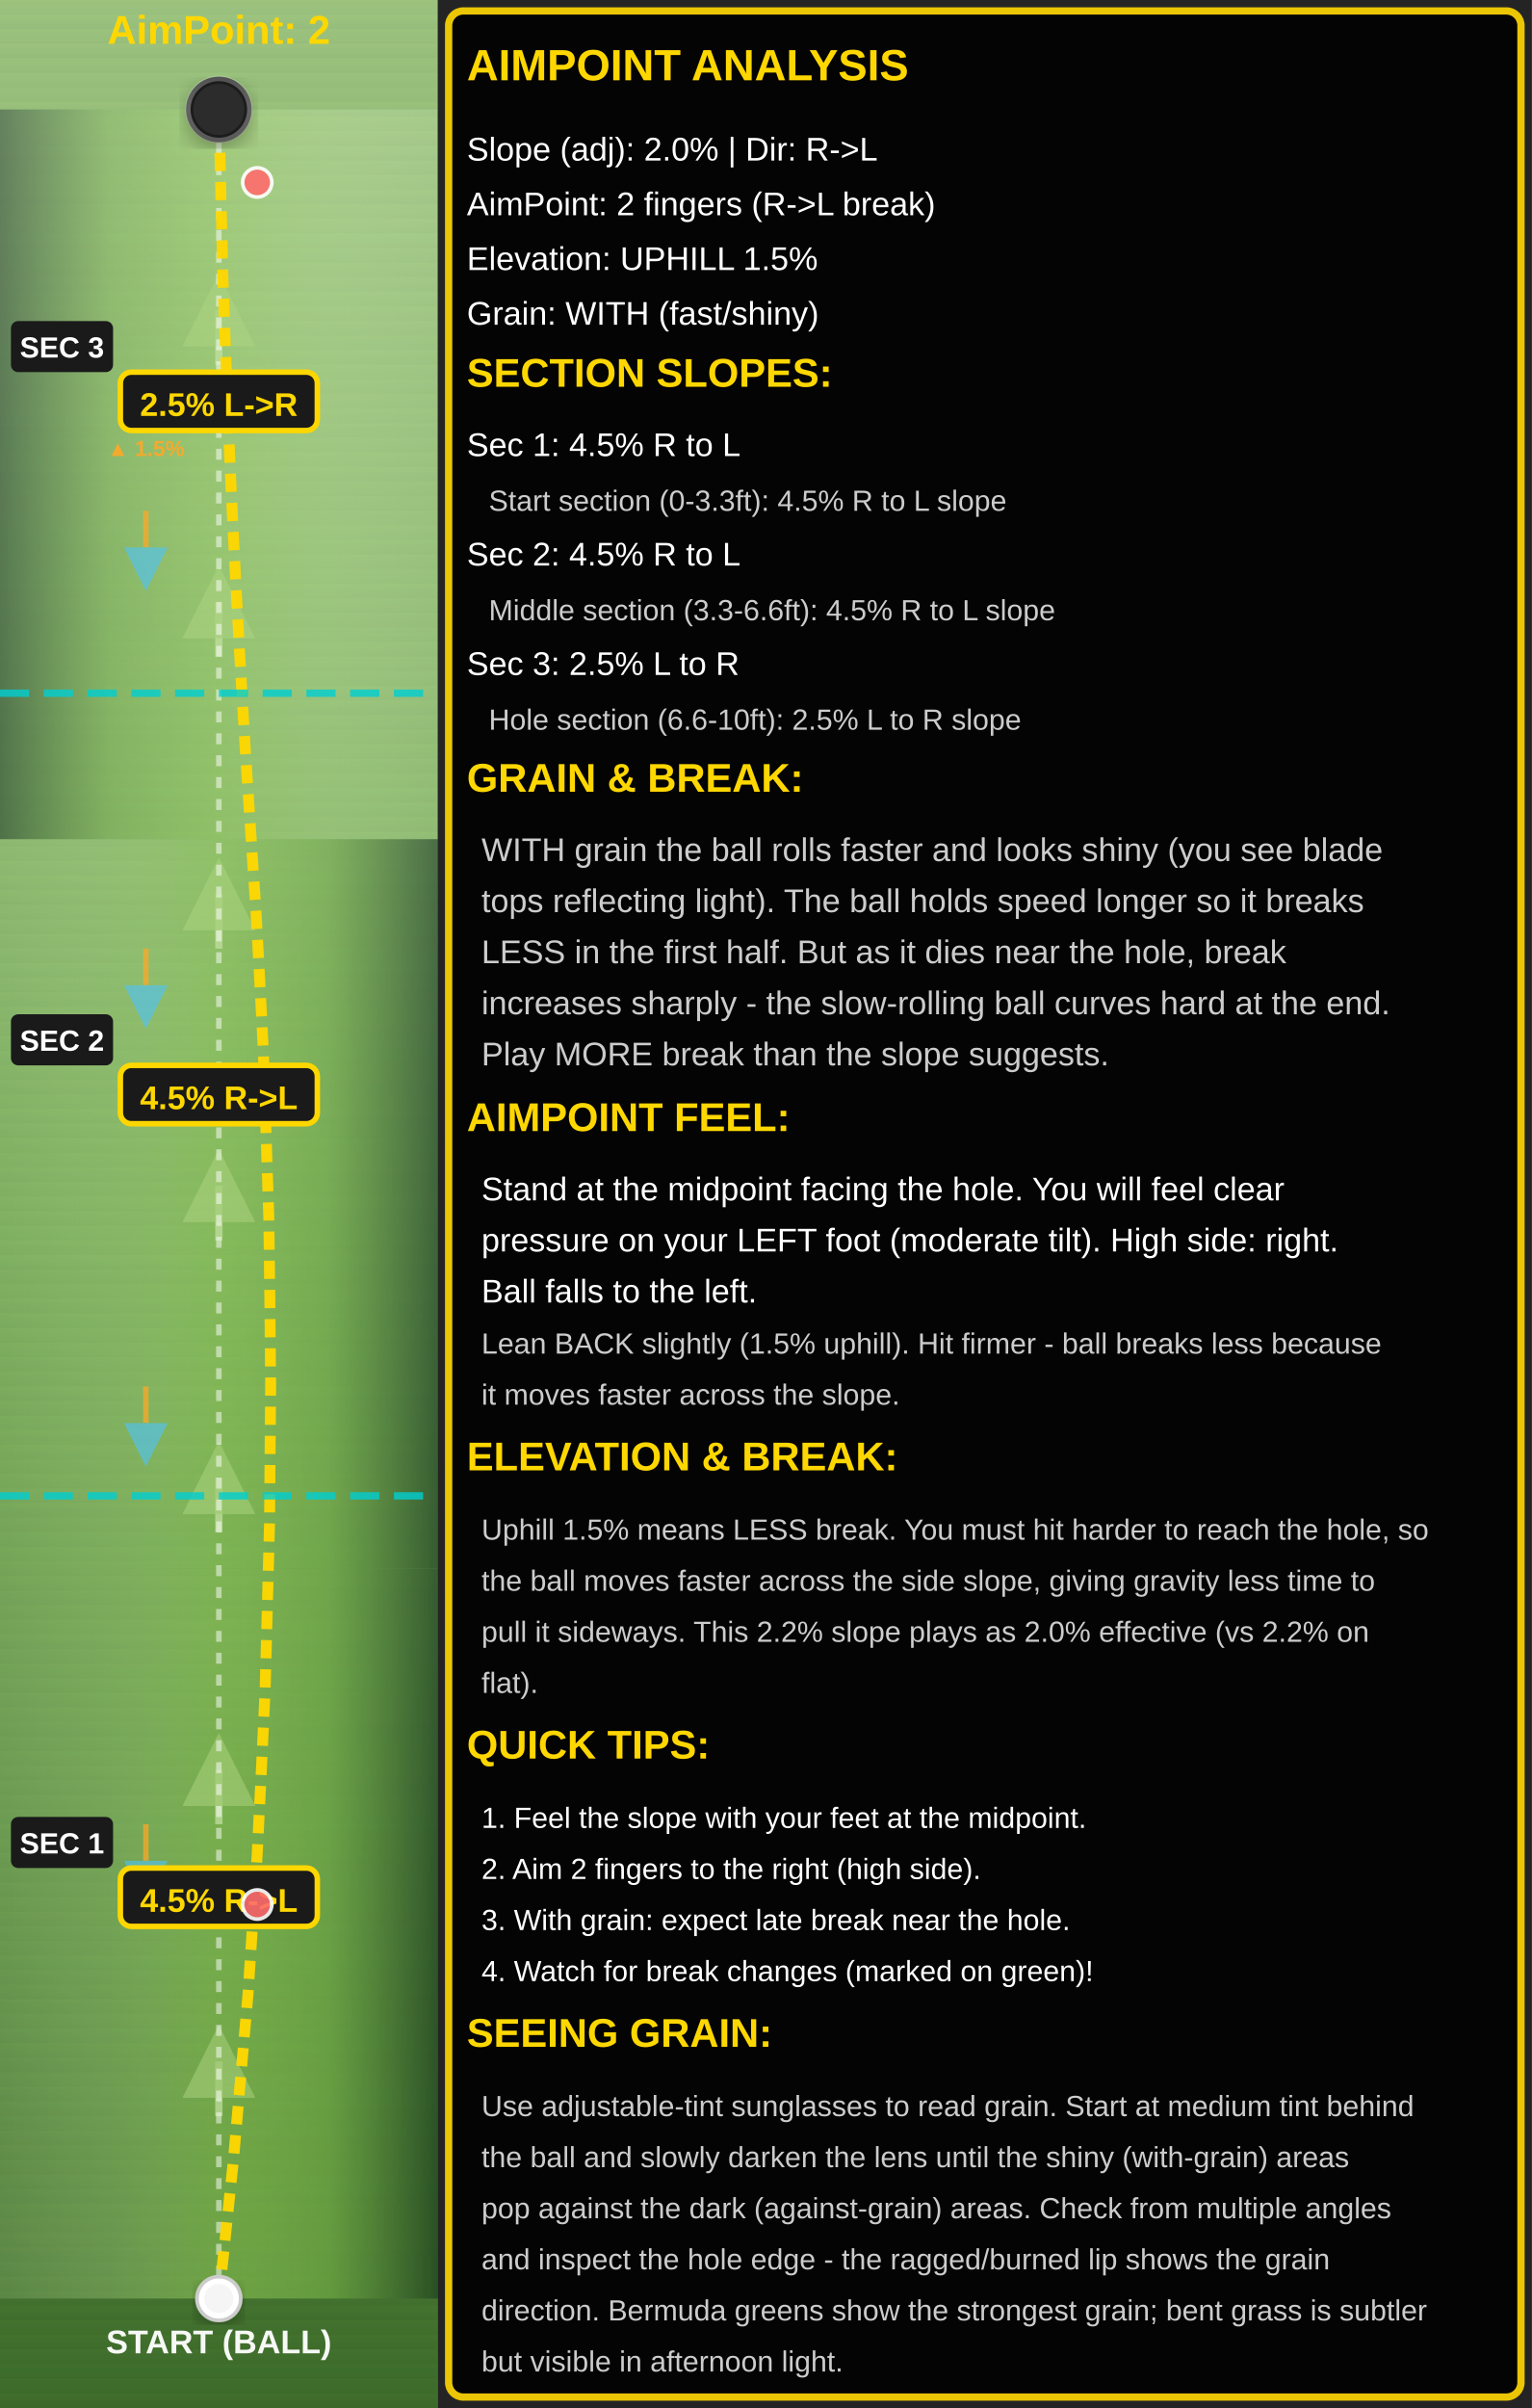
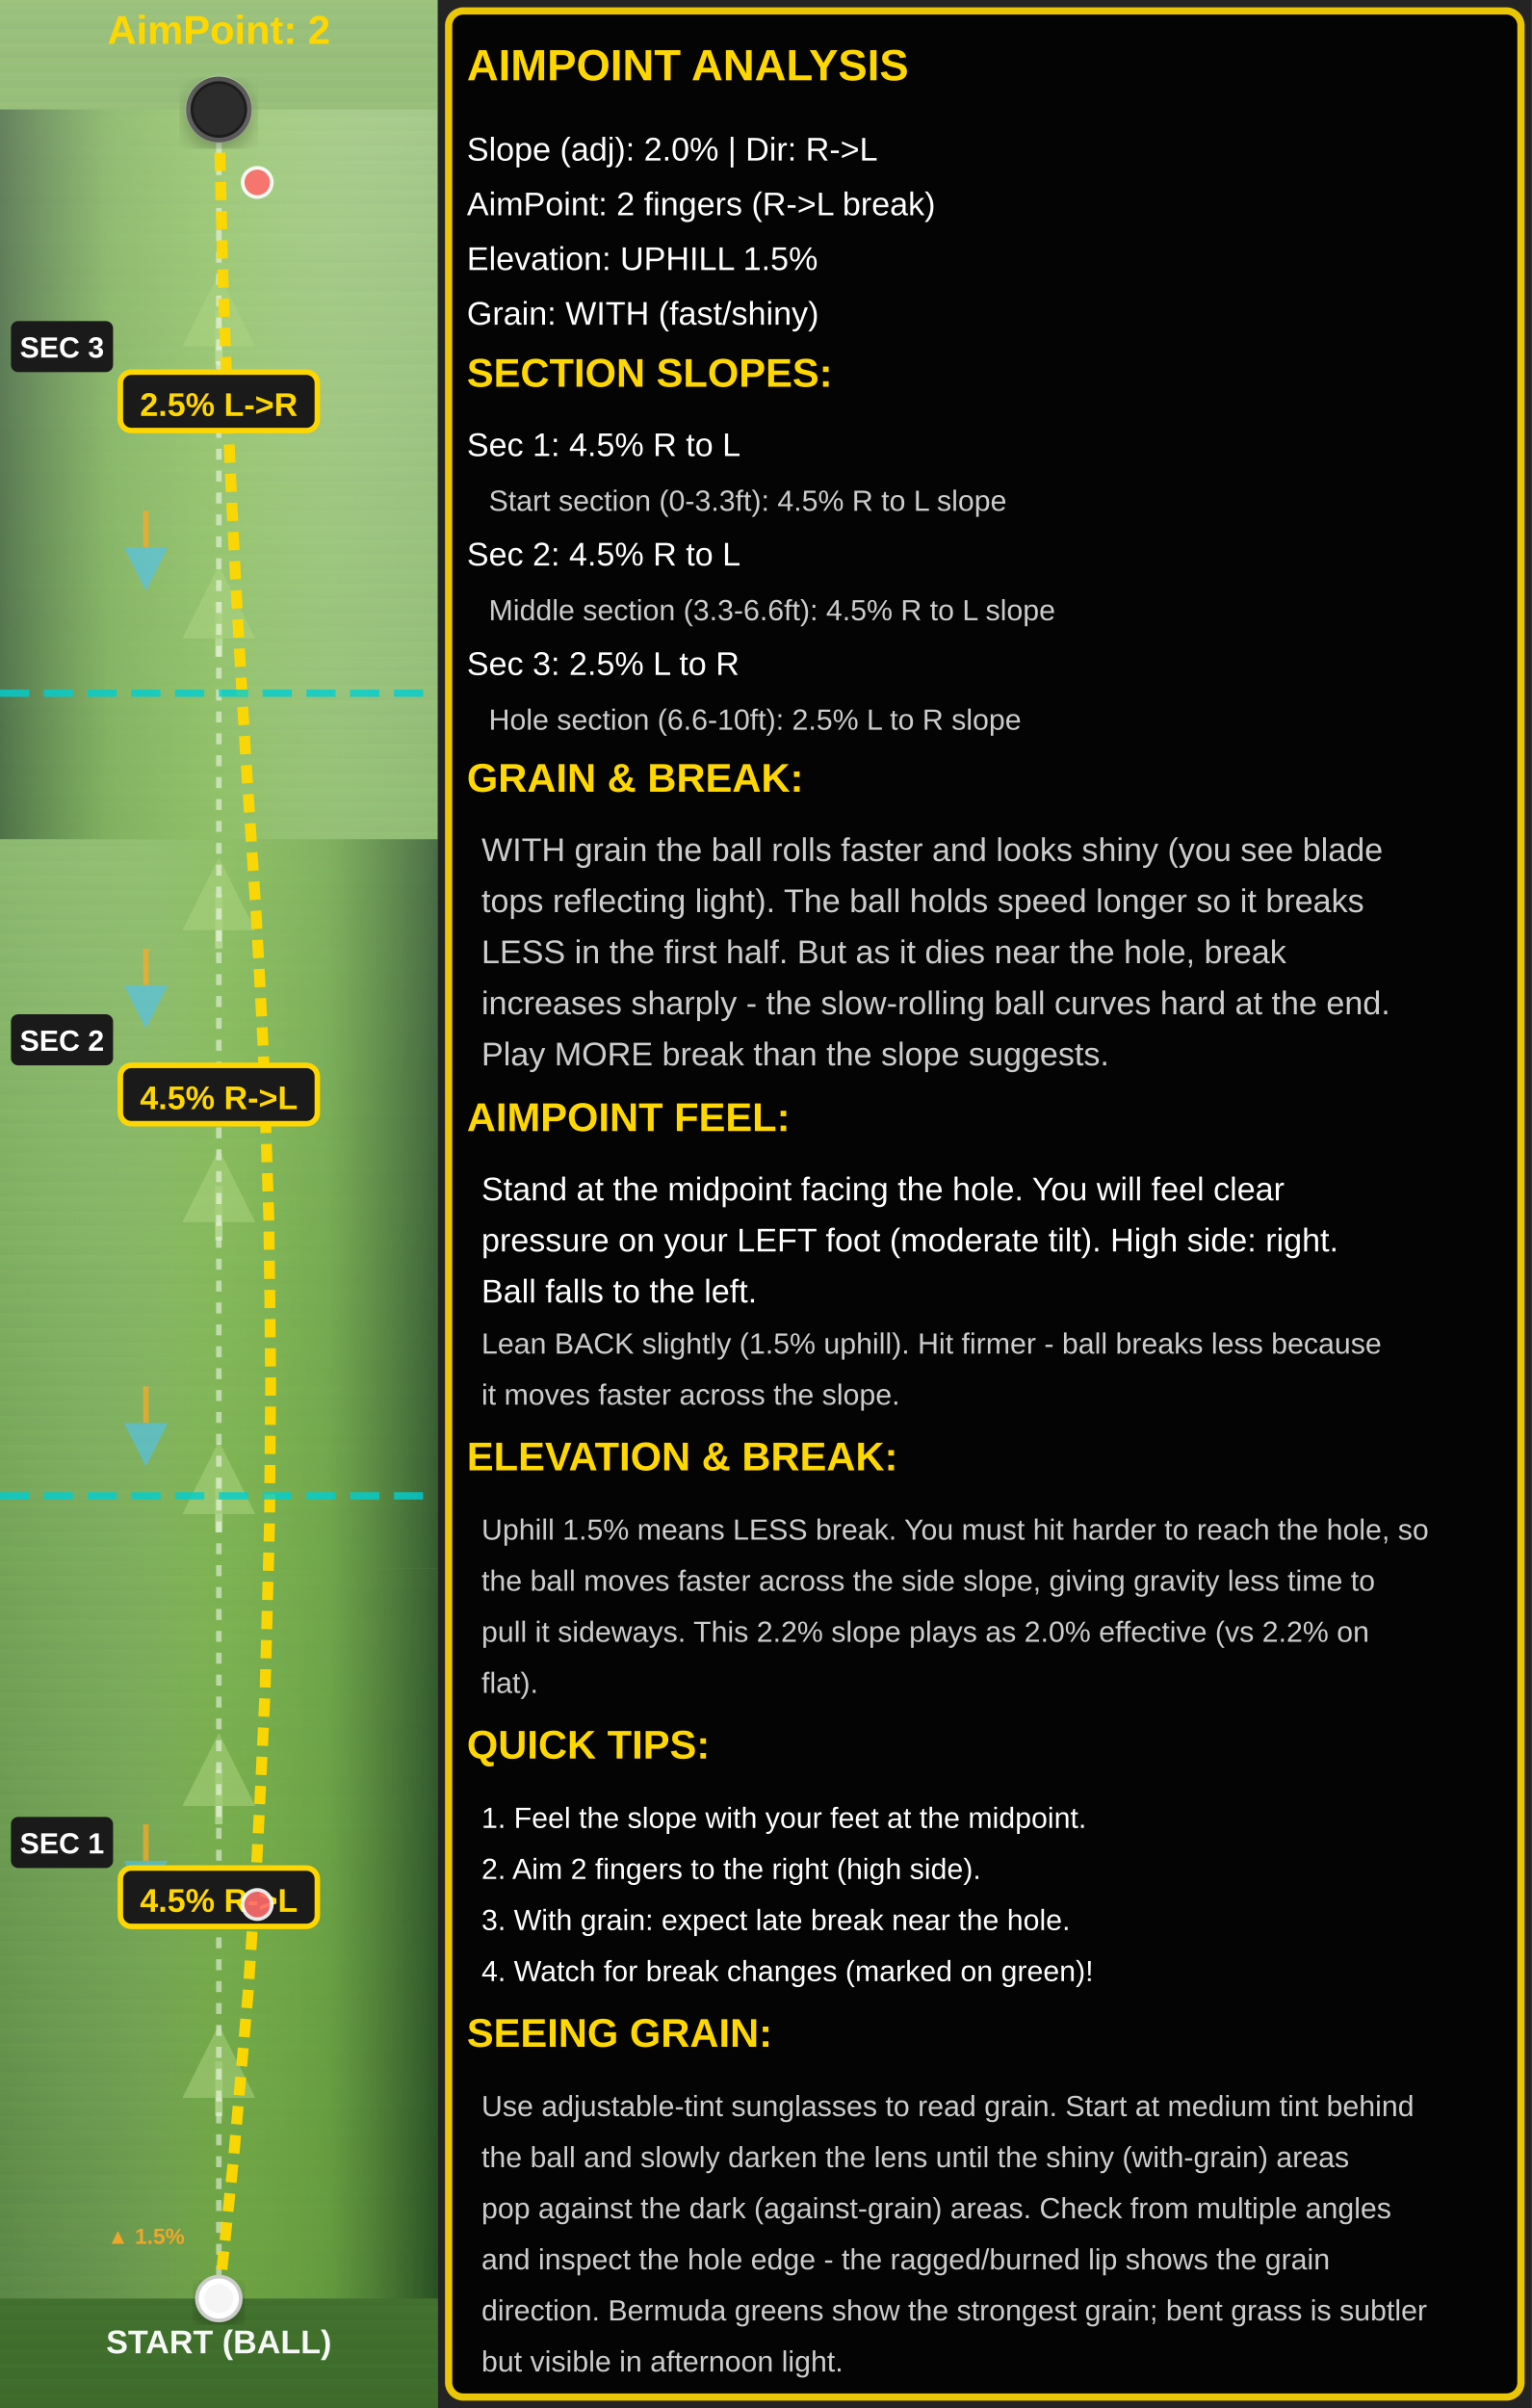
<svg xmlns="http://www.w3.org/2000/svg" width="420" height="660">
  <defs>
    <linearGradient id="baseGreen" x1="0%" y1="0%" x2="0%" y2="100%">
      <stop offset="0%" style="stop-color:#689F38;stop-opacity:1" />
      <stop offset="50%" style="stop-color:#558B2F;stop-opacity:1" />
      <stop offset="100%" style="stop-color:#4A7C27;stop-opacity:1" />
    </linearGradient>
    <linearGradient id="grainGradient" x1="0%" y1="0%" x2="0%" y2="100%">
      <stop offset="0%" style="stop-color:#E8F5E9;stop-opacity:0.6" />
      <stop offset="30%" style="stop-color:#C8E6C9;stop-opacity:0.5" />
      <stop offset="60%" style="stop-color:#A5D6A7;stop-opacity:0.35" />
      <stop offset="100%" style="stop-color:#81C784;stop-opacity:0.2" />
    </linearGradient>
    <linearGradient id="elevationGradient" x1="0%" y1="0%" x2="0%" y2="100%">
      <stop offset="0%" style="stop-color:#AED581;stop-opacity:0.22" />
      <stop offset="50%" style="stop-color:#689F38;stop-opacity:0.49" />
      <stop offset="100%" style="stop-color:#1B3D14;stop-opacity:0.75" />
    </linearGradient>
    <linearGradient id="breakGradientSec1" x1="0%" y1="0%" x2="100%" y2="0%">
      <stop offset="0%" style="stop-color:#C5E1A5;stop-opacity:0.2" />
      <stop offset="25%" style="stop-color:#AED581;stop-opacity:0.36" />
      <stop offset="50%" style="stop-color:#8BC34A;stop-opacity:0.6" />
      <stop offset="75%" style="stop-color:#689F38;stop-opacity:0.8" />
      <stop offset="100%" style="stop-color:#1B3D14;stop-opacity:1.0" />
    </linearGradient>
    <linearGradient id="breakGradientSec2" x1="0%" y1="0%" x2="100%" y2="0%">
      <stop offset="0%" style="stop-color:#C5E1A5;stop-opacity:0.2" />
      <stop offset="25%" style="stop-color:#AED581;stop-opacity:0.36" />
      <stop offset="50%" style="stop-color:#8BC34A;stop-opacity:0.6" />
      <stop offset="75%" style="stop-color:#689F38;stop-opacity:0.8" />
      <stop offset="100%" style="stop-color:#1B3D14;stop-opacity:1.0" />
    </linearGradient>
    <linearGradient id="breakGradientSec3" x1="0%" y1="0%" x2="100%" y2="0%">
      <stop offset="0%" style="stop-color:#1B3D14;stop-opacity:0.93" />
      <stop offset="25%" style="stop-color:#689F38;stop-opacity:0.761" />
      <stop offset="50%" style="stop-color:#8BC34A;stop-opacity:0.591" />
      <stop offset="75%" style="stop-color:#AED581;stop-opacity:0.422" />
      <stop offset="100%" style="stop-color:#C5E1A5;stop-opacity:0.253" />
    </linearGradient>
    <linearGradient id="holeGrainGradient" x1="50%" y1="0%" x2="50%" y2="100%">
      <stop offset="0%" style="stop-color:#FFFFFF;stop-opacity:0.3" />
      <stop offset="50%" style="stop-color:#CCCCCC;stop-opacity:0.5" />
      <stop offset="100%" style="stop-color:#999999;stop-opacity:0.6" />
    </linearGradient>
    <filter id="shadow">
      <feDropShadow dx="0" dy="2" stdDeviation="3" flood-opacity="0.3" />
    </filter>
    <marker id="arrowhead-grain" markerWidth="10" markerHeight="10" refX="5" refY="5" orient="auto">
      <polygon points="0,0 10,5 0,10" fill="#AED581" opacity="0.7" />
    </marker>
    <marker id="arrowhead-elev-up" markerWidth="8" markerHeight="8" refX="4" refY="8" orient="0">
      <polygon points="4,0 8,8 0,8" fill="#FFA726" opacity="0.85" />
    </marker>
    <marker id="arrowhead-elev-down" markerWidth="8" markerHeight="8" refX="4" refY="0" orient="0">
      <polygon points="0,0 8,0 4,8" fill="#4FC3F7" opacity="0.85" />
    </marker>
    <pattern id="grassTexture" x="0" y="0" width="4" height="4" patternUnits="userSpaceOnUse">
      <rect width="4" height="4" fill="url(#baseGreen)" opacity="0.95" />
      <line x1="0" y1="2" x2="4" y2="2" stroke="#5A9B3F" stroke-width="0.5" opacity="0.3" />
    </pattern>
  </defs>
  <rect width="120" height="660" fill="url(#baseGreen)" />
  <rect width="120" height="660" fill="url(#grassTexture)" opacity="0.3" />
  <rect width="120" height="660" fill="url(#elevationGradient)" opacity="0.7" />
  <rect x="0" y="430.0" width="120" height="200.0" fill="url(#breakGradientSec1)" opacity="1.0" />
  <rect x="0" y="230.0" width="120" height="200.0" fill="url(#breakGradientSec2)" opacity="1.0" />
  <rect x="0" y="30" width="120" height="200.0" fill="url(#breakGradientSec3)" opacity="1.0" />
  <rect width="120" height="660" fill="url(#grainGradient)" opacity="0.6" />
  <line x1="60.0" y1="100" x2="60.0" y2="85" stroke="#C5E1A5" stroke-width="2" opacity="0.7" marker-end="url(#arrowhead-grain)" />
  <line x1="60.0" y1="180" x2="60.0" y2="165" stroke="#C5E1A5" stroke-width="2" opacity="0.7" marker-end="url(#arrowhead-grain)" />
  <line x1="60.0" y1="260" x2="60.0" y2="245" stroke="#C5E1A5" stroke-width="2" opacity="0.7" marker-end="url(#arrowhead-grain)" />
  <line x1="60.0" y1="340" x2="60.0" y2="325" stroke="#C5E1A5" stroke-width="2" opacity="0.7" marker-end="url(#arrowhead-grain)" />
  <line x1="60.0" y1="420" x2="60.0" y2="405" stroke="#C5E1A5" stroke-width="2" opacity="0.7" marker-end="url(#arrowhead-grain)" />
  <line x1="60.0" y1="500" x2="60.0" y2="485" stroke="#C5E1A5" stroke-width="2" opacity="0.7" marker-end="url(#arrowhead-grain)" />
  <line x1="60.0" y1="580" x2="60.0" y2="565" stroke="#C5E1A5" stroke-width="2" opacity="0.7" marker-end="url(#arrowhead-grain)" />
  <line x1="40.0" y1="140" x2="40.0" y2="150" stroke="#FFA726" stroke-width="1.5" opacity="0.72" marker-end="url(#arrowhead-elev-down)" />
  <line x1="40.0" y1="260" x2="40.0" y2="270" stroke="#FFA726" stroke-width="1.5" opacity="0.72" marker-end="url(#arrowhead-elev-down)" />
  <line x1="40.0" y1="380" x2="40.0" y2="390" stroke="#FFA726" stroke-width="1.5" opacity="0.72" marker-end="url(#arrowhead-elev-down)" />
  <line x1="40.0" y1="500" x2="40.0" y2="510" stroke="#FFA726" stroke-width="1.5" opacity="0.72" marker-end="url(#arrowhead-elev-down)" />
-   <text x="40.0" y="125" font-family="Arial, sans-serif" font-size="6" fill="#FFA726" text-anchor="middle" font-weight="bold" opacity="0.9">▲ 1.5%</text>
+   <text x="40.0" y="615" font-family="Arial, sans-serif" font-size="6" fill="#FFA726" text-anchor="middle" font-weight="bold" opacity="0.9">▲ 1.5%</text>
  <line x1="60.0" y1="630" x2="60.0" y2="30.0" stroke="#FFFFFF" stroke-width="1.5" stroke-dasharray="3,3" opacity="0.5" />
  <path d="M 60.0 630.0 C 61.3 617.5, 62.7 604.6, 64.0 592.0 C 65.3 577.0, 66.7 561.5, 68.0 546.5 C 68.8 533.9, 69.7 521.0, 70.5 508.5 C 71.3 493.4, 72.0 477.9, 72.7 462.9 C 73.1 447.9, 73.5 432.4, 73.9 417.3 C 74.0 404.8, 74.1 391.9, 74.2 379.4 C 74.1 364.3, 73.9 348.8, 73.7 333.8 C 73.2 318.8, 72.7 303.3, 72.2 288.2 C 71.6 275.7, 70.9 262.8, 70.2 250.3 C 69.2 235.2, 68.2 219.7, 67.2 204.7 C 66.3 189.6, 65.4 174.2, 64.6 159.1 C 64.0 146.6, 63.3 133.7, 62.8 121.1 C 62.2 106.1, 61.6 90.6, 61.1 75.6 C 60.7 60.5, 60.4 45.0, 60.0 30.0" stroke="#FFD700" stroke-width="3" fill="none" stroke-dasharray="5,3" opacity="0.95" />
  <line x1="0" y1="410.0" x2="120" y2="410.0" stroke="#00CED1" stroke-width="2" opacity="0.8" stroke-dasharray="8,4" />
  <line x1="0" y1="190.0" x2="120" y2="190.0" stroke="#00CED1" stroke-width="2" opacity="0.8" stroke-dasharray="8,4" />
  <rect x="3" y="498.0" width="28" height="14" fill="#1A1A1A" rx="2" />
  <text x="17" y="508.0" font-family="Arial, sans-serif" font-size="8" fill="#FFFFFF" text-anchor="middle" font-weight="bold">SEC 1</text>
  <rect x="33.0" y="512.0" width="54" height="16" fill="#1A1A1A" rx="3" stroke="#FFD700" stroke-width="1.5" />
  <text x="60.0" y="524.0" font-family="Arial, sans-serif" font-size="9" fill="#FFD700" text-anchor="middle" font-weight="bold">4.5% R-&gt;L</text>
  <rect x="3" y="278.0" width="28" height="14" fill="#1A1A1A" rx="2" />
  <text x="17" y="288.0" font-family="Arial, sans-serif" font-size="8" fill="#FFFFFF" text-anchor="middle" font-weight="bold">SEC 2</text>
  <rect x="33.0" y="292.0" width="54" height="16" fill="#1A1A1A" rx="3" stroke="#FFD700" stroke-width="1.5" />
  <text x="60.0" y="304.0" font-family="Arial, sans-serif" font-size="9" fill="#FFD700" text-anchor="middle" font-weight="bold">4.5% R-&gt;L</text>
  <rect x="3" y="88.0" width="28" height="14" fill="#1A1A1A" rx="2" />
  <text x="17" y="98.0" font-family="Arial, sans-serif" font-size="8" fill="#FFFFFF" text-anchor="middle" font-weight="bold">SEC 3</text>
  <rect x="33.0" y="102.0" width="54" height="16" fill="#1A1A1A" rx="3" stroke="#FFD700" stroke-width="1.5" />
  <text x="60.0" y="114.0" font-family="Arial, sans-serif" font-size="9" fill="#FFD700" text-anchor="middle" font-weight="bold">2.5% L-&gt;R</text>
  <circle cx="70.529" cy="522" r="4" fill="#FF6B6B" opacity="0.9" stroke="#FFFFFF" stroke-width="1" />
  <circle cx="70.529" cy="50" r="4" fill="#FF6B6B" opacity="0.9" stroke="#FFFFFF" stroke-width="1" />
  <text x="60.0" y="12" font-family="Arial, sans-serif" font-size="11" fill="#FFD700" text-anchor="middle" font-weight="bold">AimPoint: 2</text>
  <circle cx="60.0" cy="30.0" r="9" fill="#1A1A1A" filter="url(#shadow)" />
  <circle cx="60.0" cy="30.0" r="7" fill="#2C2C2C" />
  <circle cx="60.0" cy="30.0" r="8.5" fill="none" stroke="url(#holeGrainGradient)" stroke-width="1.5" opacity="0.8" />
  <circle cx="60.0" cy="630" r="6" fill="#FFFFFF" stroke="#CCCCCC" stroke-width="1" filter="url(#shadow)" />
  <circle cx="60.0" cy="630" r="4" fill="#F5F5F5" />
  <text x="60.0" y="645" font-family="Arial, sans-serif" font-size="9" fill="#FFFFFF" text-anchor="middle" font-weight="bold" opacity="0.95">START (BALL)</text>
  <rect x="120" y="0" width="300" height="660" fill="#1A1A1A" opacity="0.95" />
  <rect x="123" y="3" width="294" height="654" fill="#000000" opacity="0.9" rx="4" stroke="#FFD700" stroke-width="2" />
  <text x="128" y="22" font-family="Arial, sans-serif" font-size="12" fill="#FFD700" font-weight="bold">AIMPOINT ANALYSIS</text>
  <text x="128" y="44" font-family="Arial, sans-serif" font-size="9" fill="#FFFFFF">Slope (adj): 2.0%  |  Dir: R-&gt;L</text>
  <text x="128" y="59" font-family="Arial, sans-serif" font-size="9" fill="#FFFFFF">AimPoint: 2 fingers (R-&gt;L break)</text>
  <text x="128" y="74" font-family="Arial, sans-serif" font-size="9" fill="#FFFFFF">Elevation: UPHILL 1.5%</text>
  <text x="128" y="89" font-family="Arial, sans-serif" font-size="9" fill="#FFFFFF">Grain: WITH (fast/shiny)</text>
  <text x="128" y="106" font-family="Arial, sans-serif" font-size="11" fill="#FFD700" font-weight="bold">SECTION SLOPES:</text>
  <text x="128" y="125" font-family="Arial, sans-serif" font-size="9" fill="#FFFFFF">Sec 1: 4.5% R to L</text>
  <text x="134" y="140" font-family="Arial, sans-serif" font-size="8" fill="#CCCCCC">Start section (0-3.3ft): 4.5% R to L slope</text>
  <text x="128" y="155" font-family="Arial, sans-serif" font-size="9" fill="#FFFFFF">Sec 2: 4.5% R to L</text>
  <text x="134" y="170" font-family="Arial, sans-serif" font-size="8" fill="#CCCCCC">Middle section (3.3-6.6ft): 4.5% R to L slope</text>
  <text x="128" y="185" font-family="Arial, sans-serif" font-size="9" fill="#FFFFFF">Sec 3: 2.5% L to R</text>
  <text x="134" y="200" font-family="Arial, sans-serif" font-size="8" fill="#CCCCCC">Hole section (6.6-10ft): 2.5% L to R slope</text>
  <text x="128" y="217" font-family="Arial, sans-serif" font-size="11" fill="#FFD700" font-weight="bold">GRAIN &amp; BREAK:</text>
  <text x="132" y="236" font-family="Arial, sans-serif" font-size="9" fill="#CCCCCC">WITH grain the ball rolls faster and looks shiny (you see blade</text>
  <text x="132" y="250" font-family="Arial, sans-serif" font-size="9" fill="#CCCCCC">tops reflecting light). The ball holds speed longer so it breaks</text>
  <text x="132" y="264" font-family="Arial, sans-serif" font-size="9" fill="#CCCCCC">LESS in the first half. But as it dies near the hole, break</text>
  <text x="132" y="278" font-family="Arial, sans-serif" font-size="9" fill="#CCCCCC">increases sharply - the slow-rolling ball curves hard at the end.</text>
  <text x="132" y="292" font-family="Arial, sans-serif" font-size="9" fill="#CCCCCC">Play MORE break than the slope suggests.</text>
  <text x="128" y="310" font-family="Arial, sans-serif" font-size="11" fill="#FFD700" font-weight="bold">AIMPOINT FEEL:</text>
  <text x="132" y="329" font-family="Arial, sans-serif" font-size="9" fill="#FFFFFF">Stand at the midpoint facing the hole. You will feel clear</text>
  <text x="132" y="343" font-family="Arial, sans-serif" font-size="9" fill="#FFFFFF">pressure on your LEFT foot (moderate tilt). High side: right.</text>
  <text x="132" y="357" font-family="Arial, sans-serif" font-size="9" fill="#FFFFFF">Ball falls to the left.</text>
  <text x="132" y="371" font-family="Arial, sans-serif" font-size="8" fill="#CCCCCC">Lean BACK slightly (1.5% uphill). Hit firmer - ball breaks less because</text>
  <text x="132" y="385" font-family="Arial, sans-serif" font-size="8" fill="#CCCCCC">it moves faster across the slope.</text>
  <text x="128" y="403" font-family="Arial, sans-serif" font-size="11" fill="#FFD700" font-weight="bold">ELEVATION &amp; BREAK:</text>
  <text x="132" y="422" font-family="Arial, sans-serif" font-size="8" fill="#CCCCCC">Uphill 1.5% means LESS break. You must hit harder to reach the hole, so</text>
  <text x="132" y="436" font-family="Arial, sans-serif" font-size="8" fill="#CCCCCC">the ball moves faster across the side slope, giving gravity less time to</text>
  <text x="132" y="450" font-family="Arial, sans-serif" font-size="8" fill="#CCCCCC">pull it sideways. This 2.2% slope plays as 2.0% effective (vs 2.2% on</text>
  <text x="132" y="464" font-family="Arial, sans-serif" font-size="8" fill="#CCCCCC">flat).</text>
  <text x="128" y="482" font-family="Arial, sans-serif" font-size="11" fill="#FFD700" font-weight="bold">QUICK TIPS:</text>
  <text x="132" y="501" font-family="Arial, sans-serif" font-size="8" fill="#FFFFFF">1. Feel the slope with your feet at the midpoint.</text>
  <text x="132" y="515" font-family="Arial, sans-serif" font-size="8" fill="#FFFFFF">2. Aim 2 fingers to the right (high side).</text>
  <text x="132" y="529" font-family="Arial, sans-serif" font-size="8" fill="#FFFFFF">3. With grain: expect late break near the hole.</text>
  <text x="132" y="543" font-family="Arial, sans-serif" font-size="8" fill="#FFFFFF">4. Watch for break changes (marked on green)!</text>
  <text x="128" y="561" font-family="Arial, sans-serif" font-size="11" fill="#FFD700" font-weight="bold">SEEING GRAIN:</text>
  <text x="132" y="580" font-family="Arial, sans-serif" font-size="8" fill="#CCCCCC">Use adjustable-tint sunglasses to read grain. Start at medium tint behind</text>
  <text x="132" y="594" font-family="Arial, sans-serif" font-size="8" fill="#CCCCCC">the ball and slowly darken the lens until the shiny (with-grain) areas</text>
  <text x="132" y="608" font-family="Arial, sans-serif" font-size="8" fill="#CCCCCC">pop against the dark (against-grain) areas. Check from multiple angles</text>
  <text x="132" y="622" font-family="Arial, sans-serif" font-size="8" fill="#CCCCCC">and inspect the hole edge - the ragged/burned lip shows the grain</text>
  <text x="132" y="636" font-family="Arial, sans-serif" font-size="8" fill="#CCCCCC">direction. Bermuda greens show the strongest grain; bent grass is subtler</text>
  <text x="132" y="650" font-family="Arial, sans-serif" font-size="8" fill="#CCCCCC">but visible in afternoon light.</text>
</svg>
